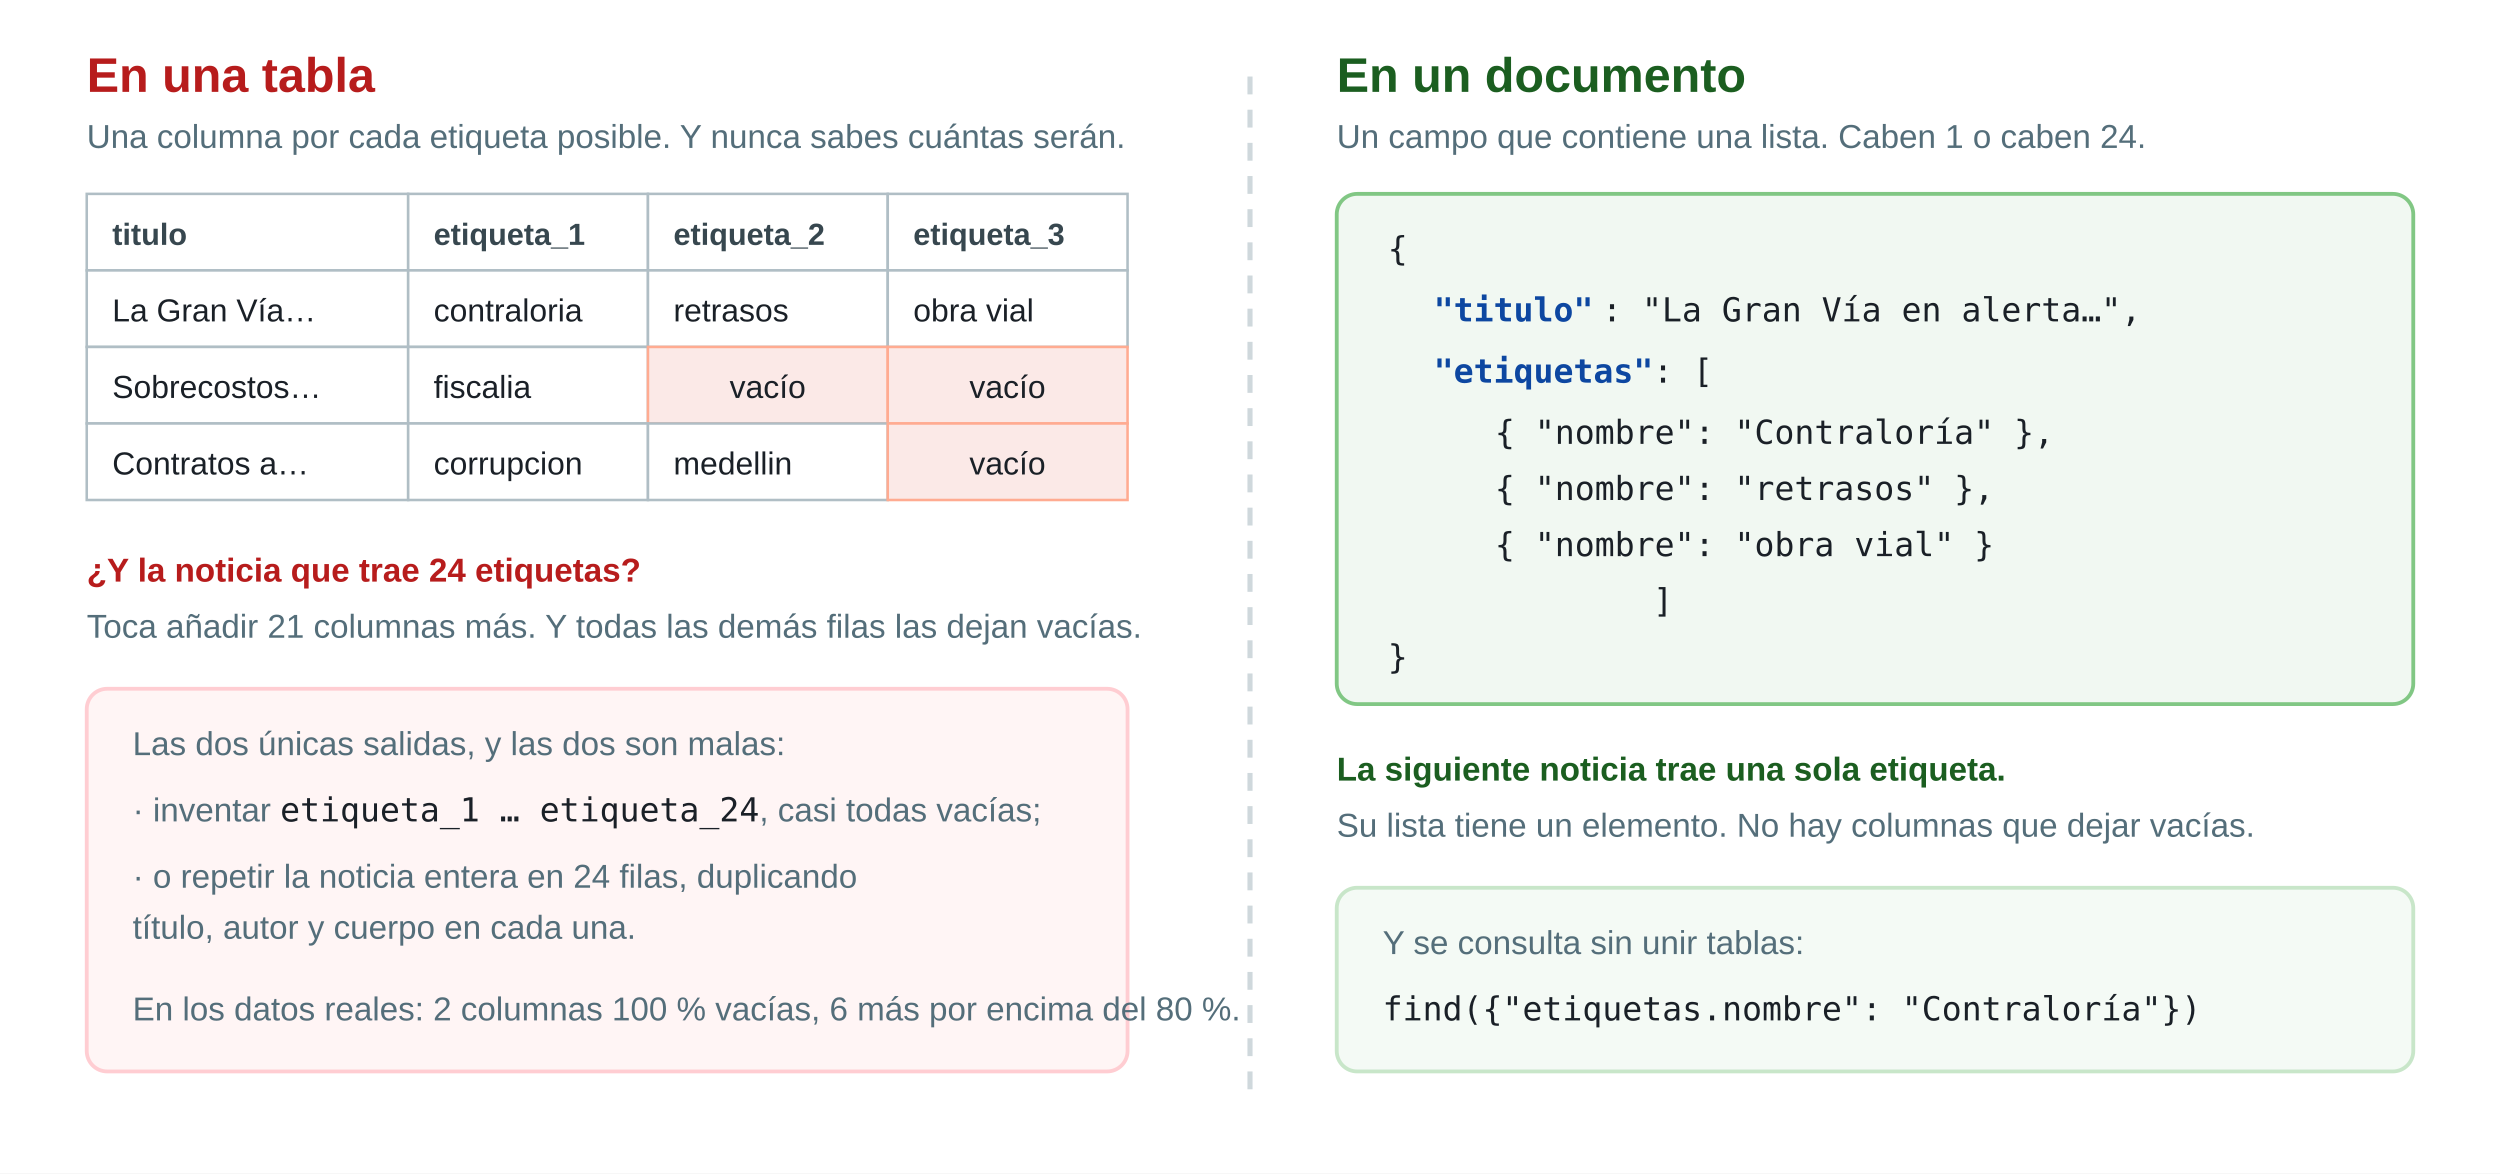
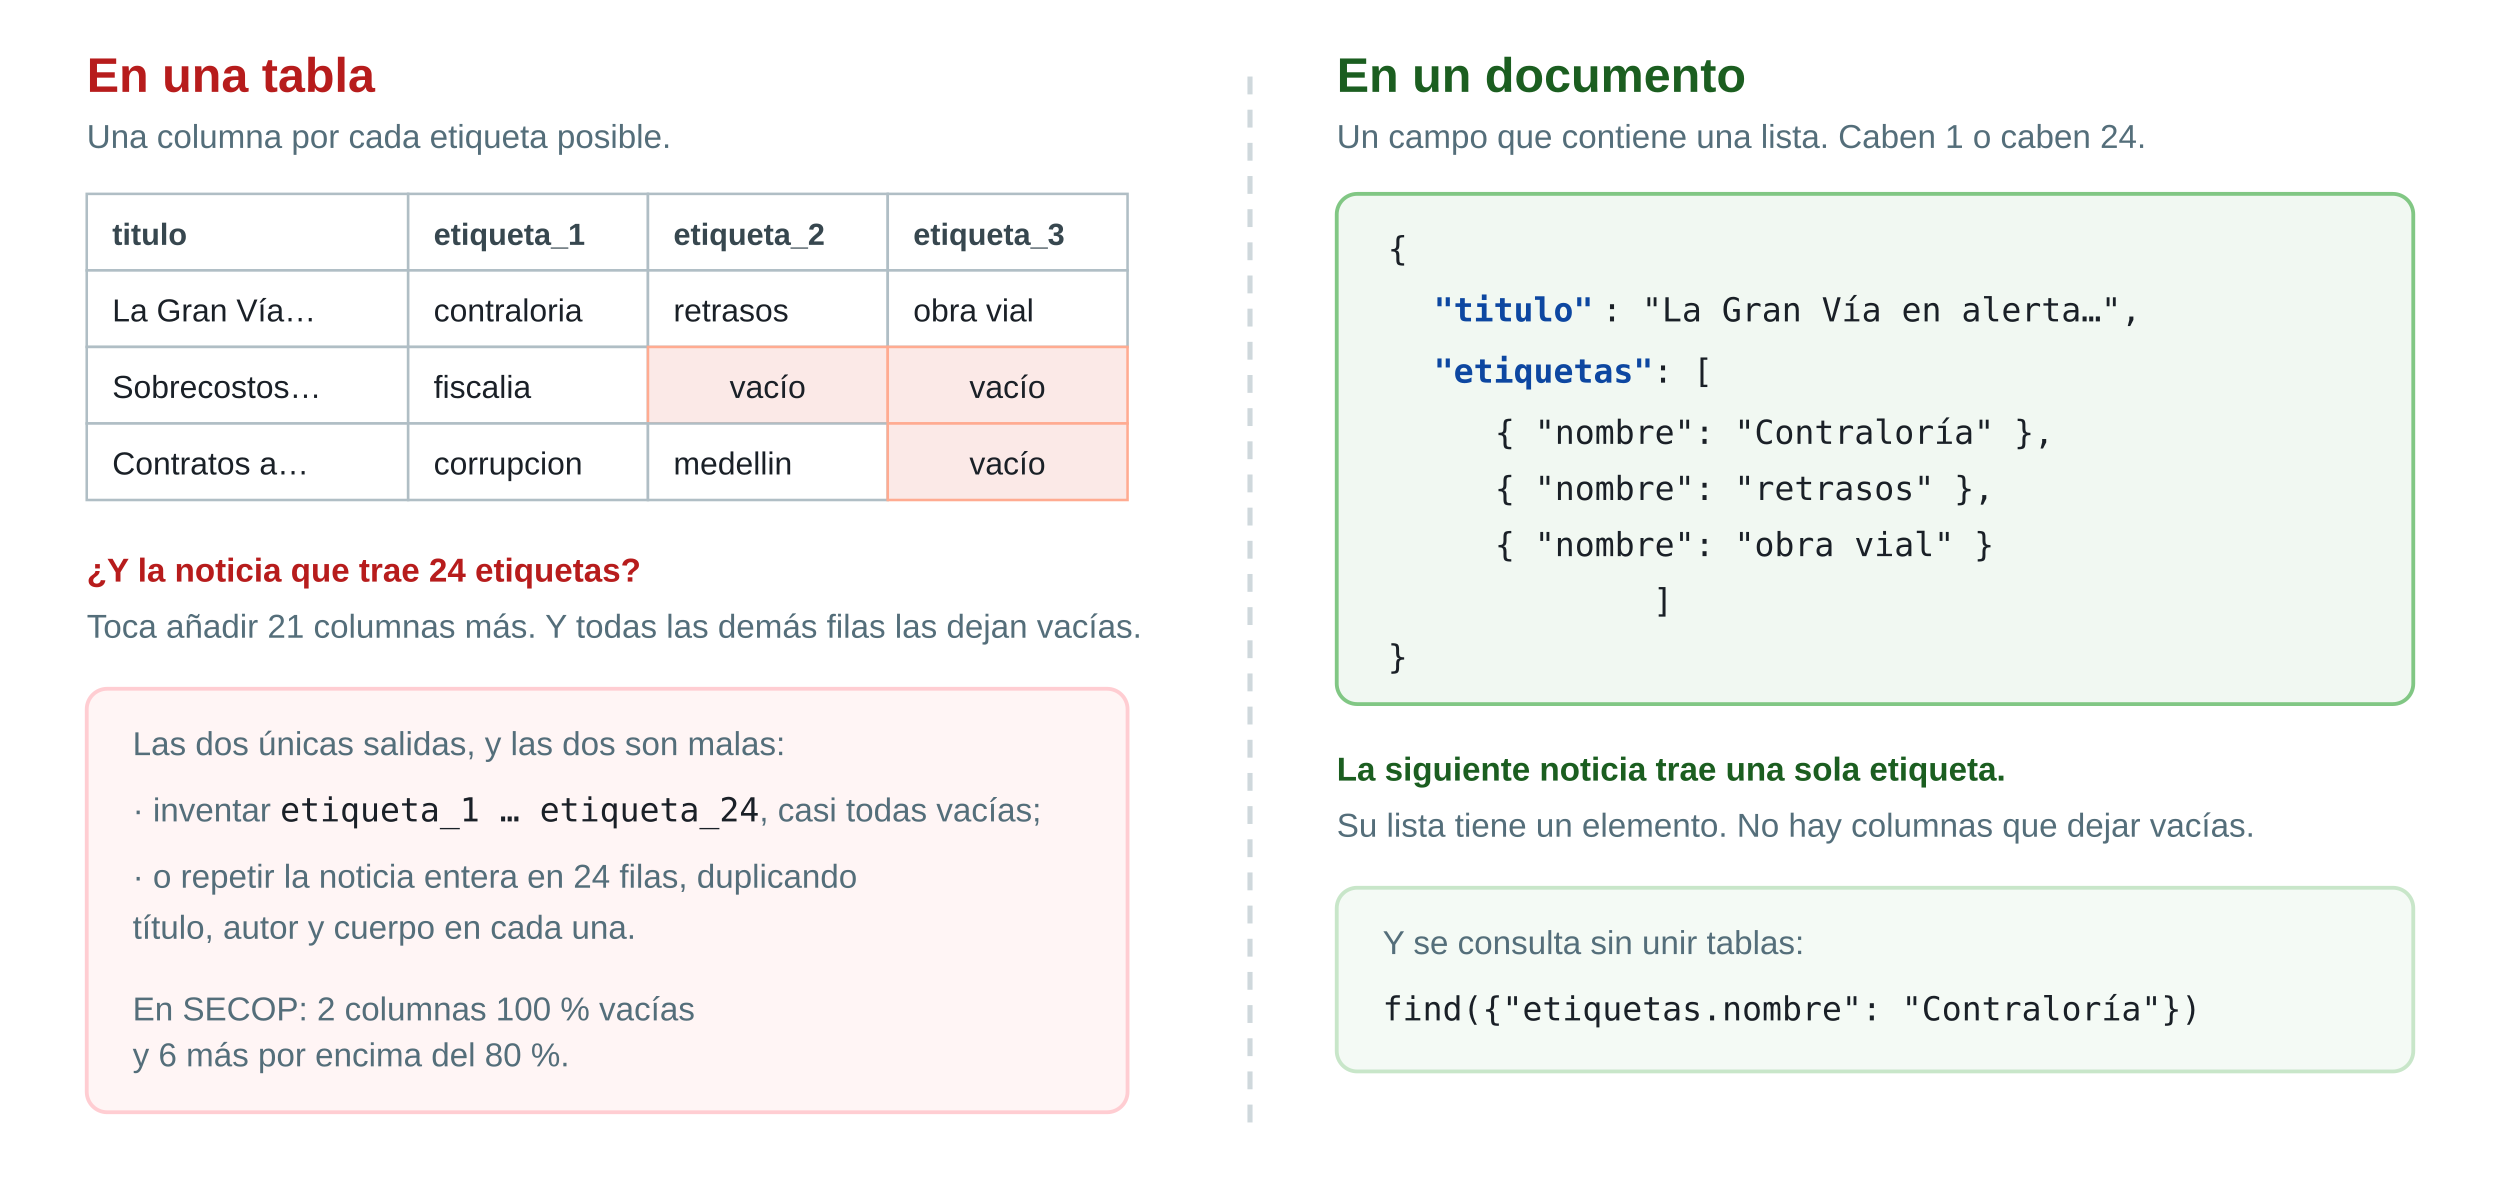
- <svg xmlns="http://www.w3.org/2000/svg" viewBox="0 0 980 460" width="980" height="460" role="img" aria-labelledby="t d">
+ <svg xmlns="http://www.w3.org/2000/svg" viewBox="0 0 980 470" width="980" height="470" role="img" aria-labelledby="t d">
  <style>
    .bg   { fill:#ffffff; }
    .h    { font:700 19px "Segoe UI","Helvetica Neue",Arial,sans-serif; }
    .sub  { font:400 13px "Segoe UI",Arial,sans-serif; fill:#546e7a; }
    .th   { font:600 12px "Segoe UI",Arial,sans-serif; fill:#37474f; }
    .td   { font:400 12.5px "Segoe UI",Arial,sans-serif; fill:#1a2027; }
    .mono { font:400 13px "Consolas","SF Mono",monospace; fill:#1a2027; }
    .key  { font:600 13px "Consolas",monospace; fill:#0d47a1; }
    .note { font:600 13px "Segoe UI",Arial,sans-serif; }
    .cell { fill:#ffffff; stroke:#b0bec5; stroke-width:1; }
    .empty{ fill:#fbe9e7; stroke:#ffab91; stroke-width:1; }
  </style>
-   <rect class="bg" x="0" y="0" width="980" height="460" />
+   <rect class="bg" x="0" y="0" width="980" height="470" />
  <text class="h" x="34" y="36" fill="#b71c1c">En una tabla</text>
-   <text class="sub" x="34" y="58">Una columna por cada etiqueta posible. Y nunca sabes cuántas serán.</text>
+   <text class="sub" x="34" y="58">Una columna por cada etiqueta posible.</text>
  <g>
    <rect class="cell" x="34" y="76" width="126" height="30" />
    <rect class="cell" x="160" y="76" width="94" height="30" />
    <rect class="cell" x="254" y="76" width="94" height="30" />
    <rect class="cell" x="348" y="76" width="94" height="30" />
    <text class="th" x="44" y="96">titulo</text>
    <text class="th" x="170" y="96">etiqueta_1</text>
    <text class="th" x="264" y="96">etiqueta_2</text>
    <text class="th" x="358" y="96">etiqueta_3</text>
    <rect class="cell" x="34" y="106" width="126" height="30" />
    <rect class="cell" x="160" y="106" width="94" height="30" />
    <rect class="cell" x="254" y="106" width="94" height="30" />
    <rect class="cell" x="348" y="106" width="94" height="30" />
    <text class="td" x="44" y="126">La Gran Vía…</text>
    <text class="td" x="170" y="126">contraloria</text>
    <text class="td" x="264" y="126">retrasos</text>
    <text class="td" x="358" y="126">obra vial</text>
    <rect class="cell" x="34" y="136" width="126" height="30" />
    <rect class="cell" x="160" y="136" width="94" height="30" />
    <rect class="empty" x="254" y="136" width="94" height="30" />
    <rect class="empty" x="348" y="136" width="94" height="30" />
    <text class="td" x="44" y="156">Sobrecostos…</text>
    <text class="td" x="170" y="156">fiscalia</text>
    <text class="td" x="286" y="156" fill="#c62828">vacío</text>
    <text class="td" x="380" y="156" fill="#c62828">vacío</text>
    <rect class="cell" x="34" y="166" width="126" height="30" />
    <rect class="cell" x="160" y="166" width="94" height="30" />
    <rect class="cell" x="254" y="166" width="94" height="30" />
    <rect class="empty" x="348" y="166" width="94" height="30" />
    <text class="td" x="44" y="186">Contratos a…</text>
    <text class="td" x="170" y="186">corrupcion</text>
    <text class="td" x="264" y="186">medellin</text>
    <text class="td" x="380" y="186" fill="#c62828">vacío</text>
  </g>
  <text class="note" x="34" y="228" fill="#b71c1c">¿Y la noticia que trae 24 etiquetas?</text>
  <text class="sub" x="34" y="250">Toca añadir 21 columnas más. Y todas las demás filas las dejan vacías.</text>
  <g>
-     <rect x="34" y="270" width="408" height="150" rx="8" fill="#fff5f5" stroke="#ffcdd2" stroke-width="1.5" />
+     <rect x="34" y="270" width="408" height="166" rx="8" fill="#fff5f5" stroke="#ffcdd2" stroke-width="1.5" />
    <text class="sub" x="52" y="296" fill="#37474f">Las dos únicas salidas, y las dos son malas:</text>
    <text class="sub" x="52" y="322">· inventar <tspan class="mono" fill="#b71c1c">etiqueta_1 … etiqueta_24</tspan>, casi todas vacías;</text>
    <text class="sub" x="52" y="348">· o repetir la noticia entera en 24 filas, duplicando</text>
    <text class="sub" x="52" y="368">  título, autor y cuerpo en cada una.</text>
-     <text class="sub" x="52" y="400" fill="#b71c1c">En los datos reales: 2 columnas 100 % vacías, 6 más por encima del 80 %.</text>
+     <text class="sub" x="52" y="400" fill="#b71c1c">En SECOP: 2 columnas 100 % vacías</text>
+     <text class="sub" x="52" y="418" fill="#b71c1c">y 6 más por encima del 80 %.</text>
  </g>
-   <line x1="490" y1="30" x2="490" y2="430" stroke="#cfd8dc" stroke-width="2" stroke-dasharray="7 6" />
+   <line x1="490" y1="30" x2="490" y2="446" stroke="#cfd8dc" stroke-width="2" stroke-dasharray="7 6" />
  <text class="h" x="524" y="36" fill="#1b5e20">En un documento</text>
  <text class="sub" x="524" y="58">Un campo que contiene una lista. Caben 1 o caben 24.</text>
  <g>
    <rect x="524" y="76" width="422" height="200" rx="8" fill="#f1f8f2" stroke="#81c784" stroke-width="1.5" />
    <text class="mono" x="544" y="102">{</text>
    <text class="key" x="562" y="126">"titulo"</text>
    <text class="mono" x="628" y="126">: "La Gran Vía en alerta…",</text>
    <text class="key" x="562" y="150">"etiquetas"</text>
    <text class="mono" x="648" y="150">: [</text>
    <text class="mono" x="586" y="174">{ "nombre": "Contraloría" },</text>
    <text class="mono" x="586" y="196">{ "nombre": "retrasos" },</text>
    <text class="mono" x="586" y="218">{ "nombre": "obra vial" }</text>
    <text class="mono" x="648" y="240">]</text>
    <text class="mono" x="544" y="262">}</text>
  </g>
  <text class="note" x="524" y="306" fill="#1b5e20">La siguiente noticia trae una sola etiqueta.</text>
  <text class="sub" x="524" y="328">Su lista tiene un elemento. No hay columnas que dejar vacías.</text>
  <g>
    <rect x="524" y="348" width="422" height="72" rx="8" fill="#f4faf5" stroke="#c8e6c9" stroke-width="1.5" />
    <text class="sub" x="542" y="374" fill="#37474f">Y se consulta sin unir tablas:</text>
    <text class="mono" x="542" y="400" fill="#1b5e20">find({"etiquetas.nombre": "Contraloría"})</text>
  </g>
</svg>
